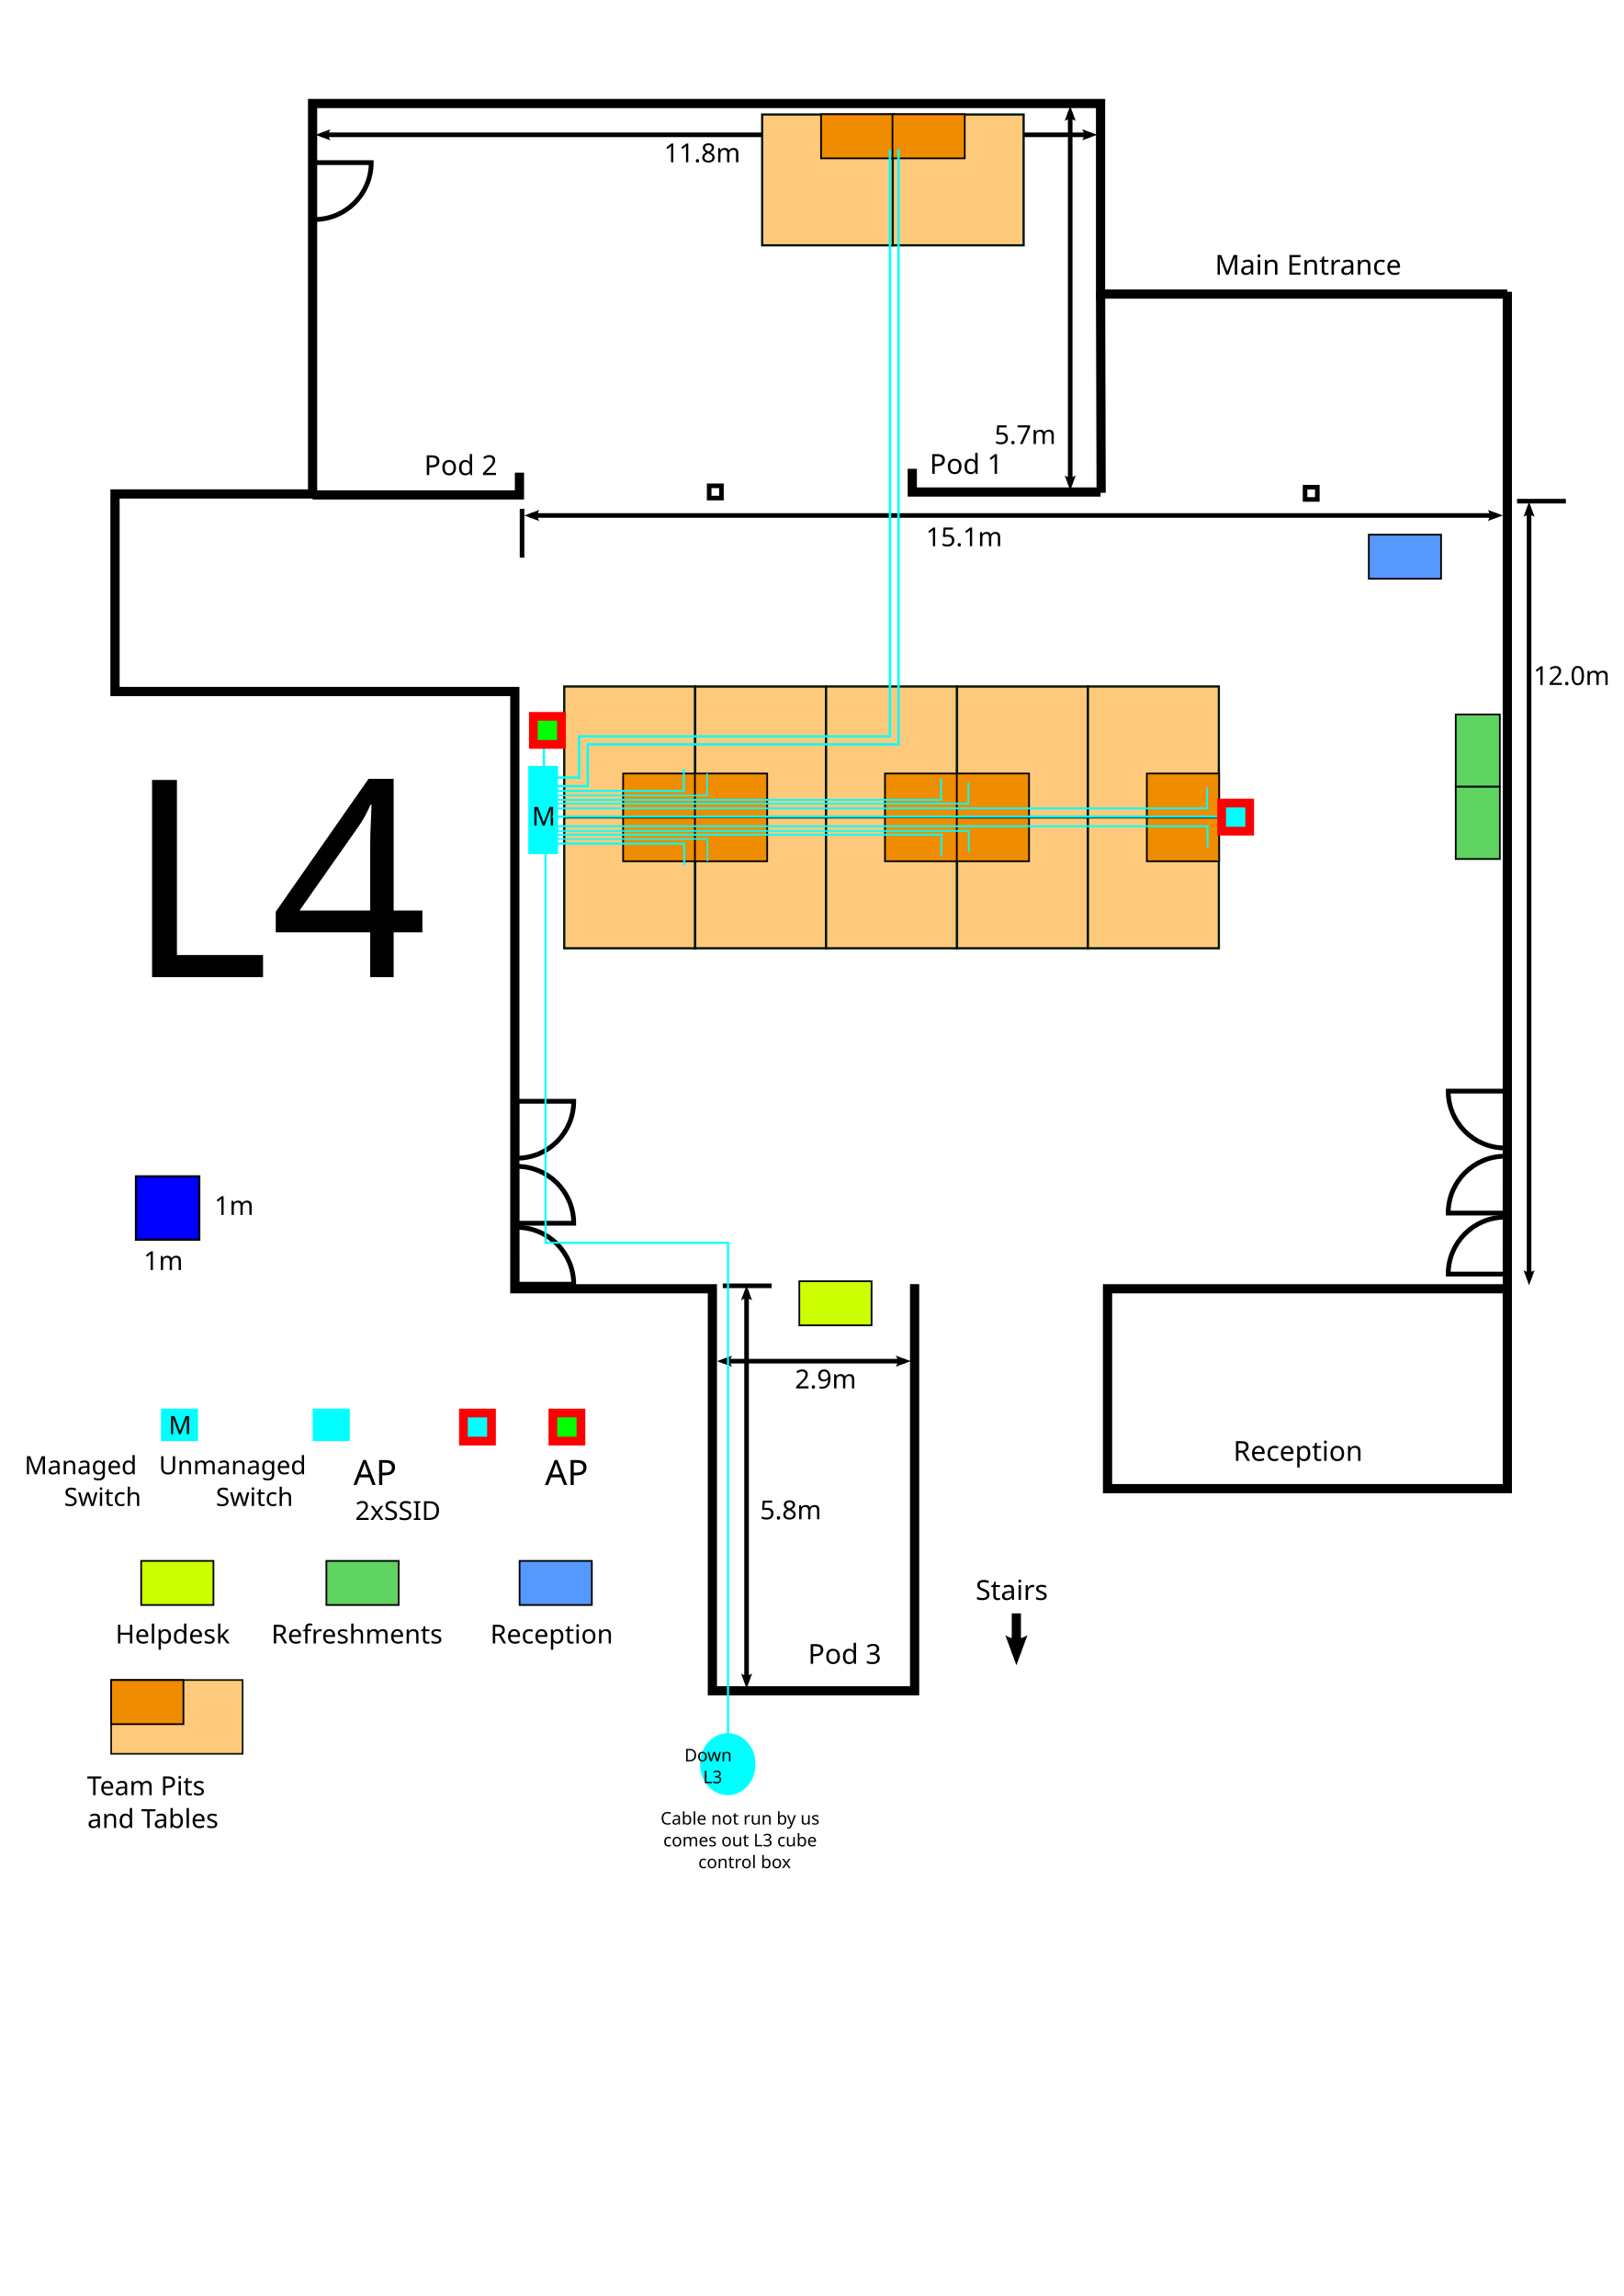
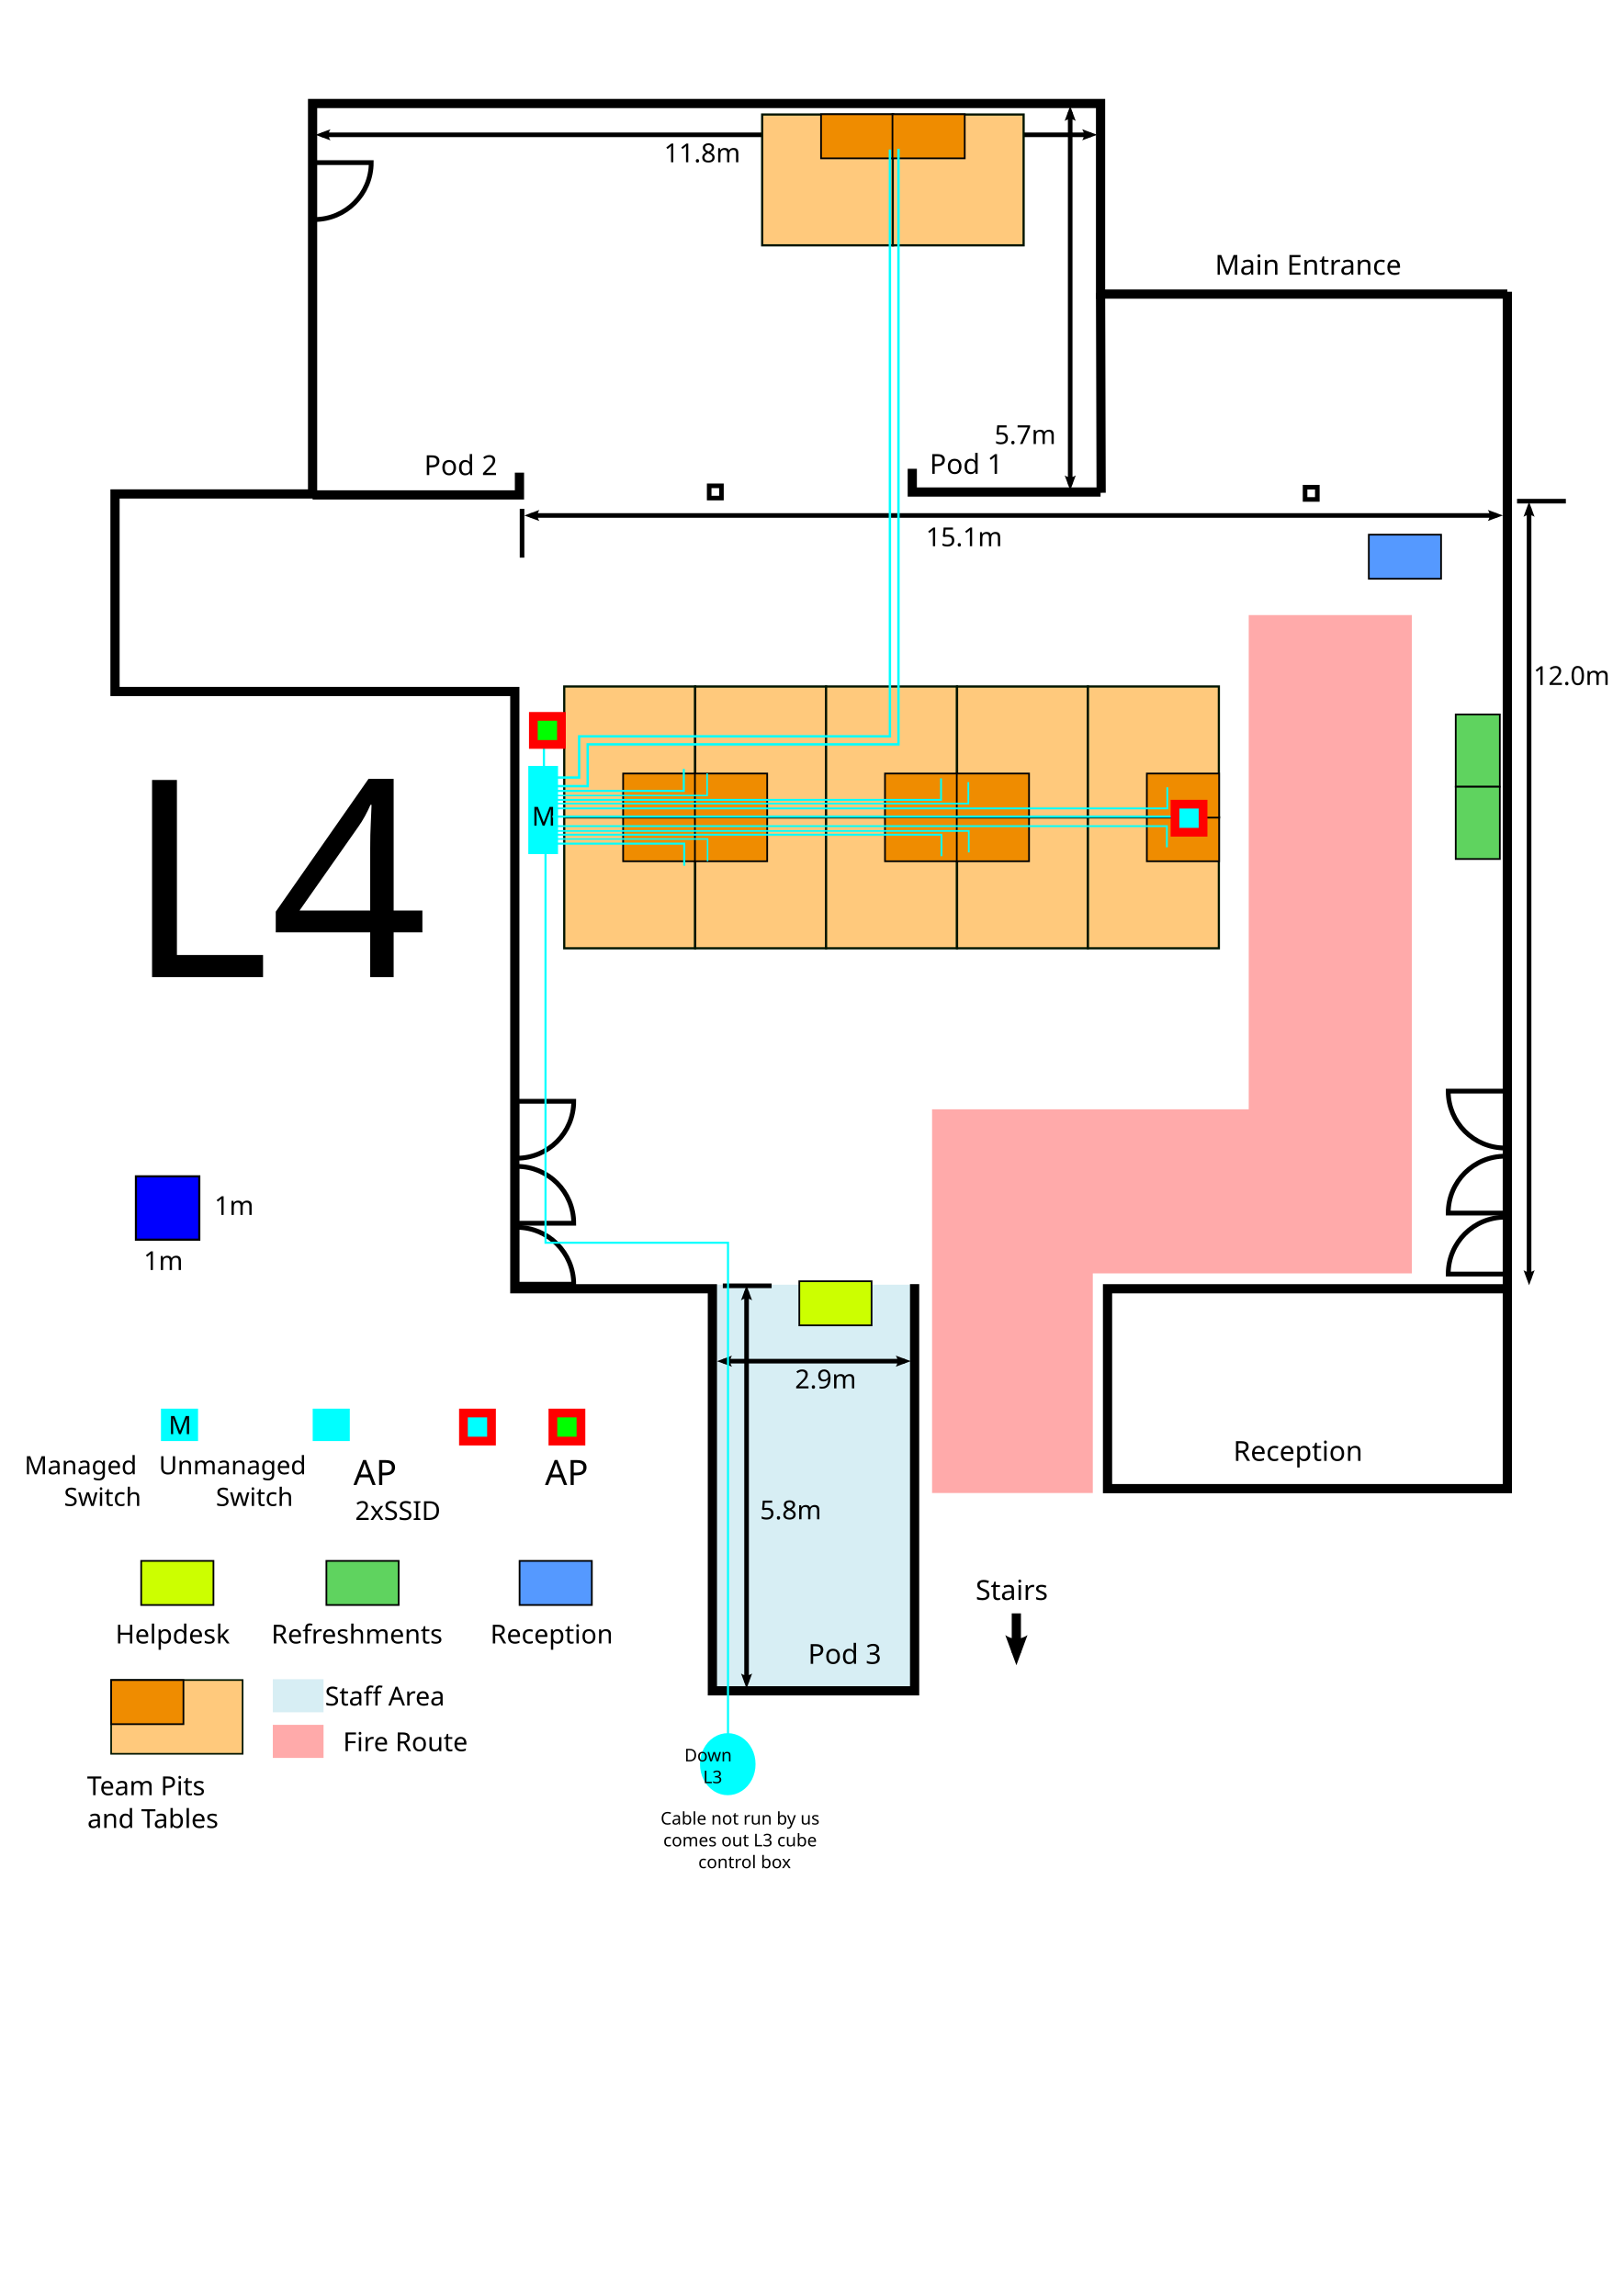
<svg xmlns="http://www.w3.org/2000/svg" width="744.094" height="1052.362" id="svg7084" version="1.1">
  <defs id="defs7086">
    <marker orient="auto" refY="0" refX="0" id="Arrow2Send" style="overflow:visible">
      <path id="path7634" style="fill-rule:evenodd;stroke-width:0.625;stroke-linejoin:round" d="M 8.719,4.034 -2.207,0.016 8.719,-4.002 c -1.745,2.372 -1.735,5.617 -6e-7,8.035 z" transform="matrix(-0.3,0,0,-0.3,0.69,0)" />
    </marker>
    <marker orient="auto" refY="0" refX="0" id="Arrow2Sstart" style="overflow:visible">
      <path id="path7221" style="fill-rule:evenodd;stroke-width:0.625;stroke-linejoin:round" d="M 8.719,4.034 -2.207,0.016 8.719,-4.002 c -1.745,2.372 -1.735,5.617 -6e-7,8.035 z" transform="matrix(0.3,0,0,0.3,-0.69,0)" />
    </marker>
    <marker orient="auto" refY="0" refX="0" id="marker8237" style="overflow:visible">
      <path id="path8239" style="fill-rule:evenodd;stroke-width:0.625;stroke-linejoin:round" d="M 8.719,4.034 -2.207,0.016 8.719,-4.002 c -1.745,2.372 -1.735,5.617 -6e-7,8.035 z" transform="matrix(-0.3,0,0,-0.3,0.69,0)" />
    </marker>
    <marker orient="auto" refY="0" refX="0" id="marker8241" style="overflow:visible">
      <path id="path8243" style="fill-rule:evenodd;stroke-width:0.625;stroke-linejoin:round" d="M 8.719,4.034 -2.207,0.016 8.719,-4.002 c -1.745,2.372 -1.735,5.617 -6e-7,8.035 z" transform="matrix(0.3,0,0,0.3,-0.69,0)" />
    </marker>
    <marker orient="auto" refY="0" refX="0" id="marker8245" style="overflow:visible">
      <path id="path8247" style="fill-rule:evenodd;stroke-width:0.625;stroke-linejoin:round" d="M 8.719,4.034 -2.207,0.016 8.719,-4.002 c -1.745,2.372 -1.735,5.617 -6e-7,8.035 z" transform="matrix(-0.3,0,0,-0.3,0.69,0)" />
    </marker>
    <marker orient="auto" refY="0" refX="0" id="marker8249" style="overflow:visible">
      <path id="path8251" style="fill-rule:evenodd;stroke-width:0.625;stroke-linejoin:round" d="M 8.719,4.034 -2.207,0.016 8.719,-4.002 c -1.745,2.372 -1.735,5.617 -6e-7,8.035 z" transform="matrix(0.3,0,0,0.3,-0.69,0)" />
    </marker>
    <marker orient="auto" refY="0" refX="0" id="marker8253" style="overflow:visible">
      <path id="path8255" style="fill-rule:evenodd;stroke-width:0.625;stroke-linejoin:round" d="M 8.719,4.034 -2.207,0.016 8.719,-4.002 c -1.745,2.372 -1.735,5.617 -6e-7,8.035 z" transform="matrix(-0.3,0,0,-0.3,0.69,0)" />
    </marker>
    <marker orient="auto" refY="0" refX="0" id="marker8257" style="overflow:visible">
      <path id="path8259" style="fill-rule:evenodd;stroke-width:0.625;stroke-linejoin:round" d="M 8.719,4.034 -2.207,0.016 8.719,-4.002 c -1.745,2.372 -1.735,5.617 -6e-7,8.035 z" transform="matrix(0.3,0,0,0.3,-0.69,0)" />
    </marker>
    <marker orient="auto" refY="0" refX="0" id="marker8261" style="overflow:visible">
      <path id="path8263" style="fill-rule:evenodd;stroke-width:0.625;stroke-linejoin:round" d="M 8.719,4.034 -2.207,0.016 8.719,-4.002 c -1.745,2.372 -1.735,5.617 -6e-7,8.035 z" transform="matrix(-0.3,0,0,-0.3,0.69,0)" />
    </marker>
    <marker orient="auto" refY="0" refX="0" id="marker8265" style="overflow:visible">
      <path id="path8267" style="fill-rule:evenodd;stroke-width:0.625;stroke-linejoin:round" d="M 8.719,4.034 -2.207,0.016 8.719,-4.002 c -1.745,2.372 -1.735,5.617 -6e-7,8.035 z" transform="matrix(0.3,0,0,0.3,-0.69,0)" />
    </marker>
    <marker orient="auto" refY="0" refX="0" id="marker8269" style="overflow:visible">
      <path id="path8271" style="fill-rule:evenodd;stroke-width:0.625;stroke-linejoin:round" d="M 8.719,4.034 -2.207,0.016 8.719,-4.002 c -1.745,2.372 -1.735,5.617 -6e-7,8.035 z" transform="matrix(-0.3,0,0,-0.3,0.69,0)" />
    </marker>
    <marker orient="auto" refY="0" refX="0" id="marker8273" style="overflow:visible">
      <path id="path8275" style="fill-rule:evenodd;stroke-width:0.625;stroke-linejoin:round" d="M 8.719,4.034 -2.207,0.016 8.719,-4.002 c -1.745,2.372 -1.735,5.617 -6e-7,8.035 z" transform="matrix(0.3,0,0,0.3,-0.69,0)" />
    </marker>
    <marker orient="auto" refY="0" refX="0" id="marker8277" style="overflow:visible">
      <path id="path8279" style="fill-rule:evenodd;stroke-width:0.625;stroke-linejoin:round" d="M 8.719,4.034 -2.207,0.016 8.719,-4.002 c -1.745,2.372 -1.735,5.617 -6e-7,8.035 z" transform="matrix(-0.3,0,0,-0.3,0.69,0)" />
    </marker>
  </defs>
+   <g id="layer6" style="display:inline">
+     <path style="fill:#ffaaaa;stroke:none;display:inline" d="m 647.017,281.915 0,301.725 -146.214,0 0,100.686 -73.66,0 0,-101.786 0,-74.107 145.109,0 0,-226.517 c 24.922,-0.004 49.843,-0.002 74.765,-0.002 z" id="path3713" />
+     <rect style="fill:#d7eef4;stroke:none;display:inline" id="rect3173" width="91.814" height="186.755" x="327.665" y="588.839" />
+   </g>
  <g id="layer1" transform="translate(0,-2.5390623e-6)" style="display:inline">
    <path style="fill:none;stroke:#000000;stroke-width:4.218px;stroke-linecap:butt;stroke-linejoin:miter;stroke-opacity:1;display:inline" d="m 690.765,134.791 -186.411,0 0,-87.347 -361.106,0 0,178.955 -90.543,0 0,90.543 183.216,0 0,273.759 90.543,0 0,184.281 92.673,0 0,-186.412" id="path7061" />
    <path style="fill:none;stroke:#000000;stroke-width:4.218px;stroke-linecap:butt;stroke-linejoin:miter;stroke-opacity:1;display:inline" d="m 690.765,133.726 0,548.583 -183.216,0 0,-91.608 184.281,0" id="path7063" />
    <path style="fill:none;stroke:#000000;stroke-width:4.218px;stroke-linecap:butt;stroke-linejoin:miter;stroke-opacity:1;display:inline" d="m 143.247,226.84 94.804,0 0,-10.2" id="path7065" />
    <path style="fill:none;stroke:#000000;stroke-width:4.218px;stroke-linecap:butt;stroke-linejoin:miter;stroke-opacity:1;display:inline" d="m 418.072,214.864 0,10.652 86.282,0" id="path7069" />
-     <path style="fill:none;stroke:#000000;stroke-width:0.5;stroke-miterlimit:4;stroke-opacity:1;stroke-dasharray:none;display:inline" id="path7093" d="m 640.689,320.633 a 5.935,5.935 0 0 1 -5.937,5.935 l 0.003,-5.935 z" transform="matrix(4.393598,0,0,-4.393598,-2552.015,1969.413)" />
-     <path transform="matrix(4.393598,0,0,4.393598,-2552.015,-903.9537)" d="m 640.689,320.633 a 5.935,5.935 0 0 1 -5.937,5.935 l 0.003,-5.935 z" id="path7095" style="fill:none;stroke:#000000;stroke-width:0.5;stroke-miterlimit:4;stroke-opacity:1;stroke-dasharray:none;display:inline" />
-     <path transform="matrix(4.393598,0,0,-4.393598,-2552.015,1997.357)" d="m 640.689,320.633 a 5.935,5.935 0 0 1 -5.937,5.935 l 0.003,-5.935 z" id="path7097" style="fill:none;stroke:#000000;stroke-width:0.5;stroke-miterlimit:4;stroke-opacity:1;stroke-dasharray:none;display:inline" />
-     <path style="fill:none;stroke:#000000;stroke-width:0.5;stroke-miterlimit:4;stroke-opacity:1;stroke-dasharray:none;display:inline" id="path7099" d="m 640.689,320.633 a 5.935,5.935 0 0 1 -5.937,5.935 l 0.003,-5.935 z" transform="matrix(4.393598,0,0,4.393598,-2644.811,-1334.191)" />
-     <path transform="matrix(-4.393598,0,0,-4.393598,3478.61,1964.743)" d="m 640.689,320.633 a 5.935,5.935 0 0 1 -5.937,5.935 l 0.003,-5.935 z" id="path7101" style="fill:none;stroke:#000000;stroke-width:0.5;stroke-miterlimit:4;stroke-opacity:1;stroke-dasharray:none;display:inline" />
-     <path style="fill:none;stroke:#000000;stroke-width:0.5;stroke-miterlimit:4;stroke-opacity:1;stroke-dasharray:none;display:inline" id="path7103" d="m 640.689,320.633 a 5.935,5.935 0 0 1 -5.937,5.935 l 0.003,-5.935 z" transform="matrix(-4.393598,0,0,4.393598,3478.61,-908.6236)" />
-     <path style="fill:none;stroke:#000000;stroke-width:0.5;stroke-miterlimit:4;stroke-opacity:1;stroke-dasharray:none;display:inline" id="path7105" d="m 640.689,320.633 a 5.935,5.935 0 0 1 -5.937,5.935 l 0.003,-5.935 z" transform="matrix(-4.393598,0,0,-4.393598,3478.61,1992.687)" />
+     <path style="fill:none;stroke:#000000;stroke-width:0.5;stroke-miterlimit:4;stroke-opacity:1;stroke-dasharray:none;display:inline" id="path7093" d="m 640.689,320.633 c 0,3.278 -2.657,5.935 -5.935,5.935 -8.4e-4,0 -0.002,0 -0.003,0 l 0.003,-5.935 z" transform="matrix(4.393598,0,0,-4.393598,-2552.015,1969.413)" />
+     <path transform="matrix(4.393598,0,0,4.393598,-2552.015,-903.9537)" d="m 640.689,320.633 c 0,3.278 -2.657,5.935 -5.935,5.935 -8.4e-4,0 -0.002,0 -0.003,0 l 0.003,-5.935 z" id="path7095" style="fill:none;stroke:#000000;stroke-width:0.5;stroke-miterlimit:4;stroke-opacity:1;stroke-dasharray:none;display:inline" />
+     <path transform="matrix(4.393598,0,0,-4.393598,-2552.015,1997.357)" d="m 640.689,320.633 c 0,3.278 -2.657,5.935 -5.935,5.935 -8.4e-4,0 -0.002,0 -0.003,0 l 0.003,-5.935 z" id="path7097" style="fill:none;stroke:#000000;stroke-width:0.5;stroke-miterlimit:4;stroke-opacity:1;stroke-dasharray:none;display:inline" />
+     <path style="fill:none;stroke:#000000;stroke-width:0.5;stroke-miterlimit:4;stroke-opacity:1;stroke-dasharray:none;display:inline" id="path7099" d="m 640.689,320.633 c 0,3.278 -2.657,5.935 -5.935,5.935 -8.4e-4,0 -0.002,0 -0.003,0 l 0.003,-5.935 z" transform="matrix(4.393598,0,0,4.393598,-2644.811,-1334.191)" />
+     <path transform="matrix(-4.393598,0,0,-4.393598,3478.61,1964.743)" d="m 640.689,320.633 c 0,3.278 -2.657,5.935 -5.935,5.935 -8.4e-4,0 -0.002,0 -0.003,0 l 0.003,-5.935 z" id="path7101" style="fill:none;stroke:#000000;stroke-width:0.5;stroke-miterlimit:4;stroke-opacity:1;stroke-dasharray:none;display:inline" />
+     <path style="fill:none;stroke:#000000;stroke-width:0.5;stroke-miterlimit:4;stroke-opacity:1;stroke-dasharray:none;display:inline" id="path7103" d="m 640.689,320.633 c 0,3.278 -2.657,5.935 -5.935,5.935 -8.4e-4,0 -0.002,0 -0.003,0 l 0.003,-5.935 z" transform="matrix(-4.393598,0,0,4.393598,3478.61,-908.6236)" />
+     <path style="fill:none;stroke:#000000;stroke-width:0.5;stroke-miterlimit:4;stroke-opacity:1;stroke-dasharray:none;display:inline" id="path7105" d="m 640.689,320.633 c 0,3.278 -2.657,5.935 -5.935,5.935 -8.4e-4,0 -0.002,0 -0.003,0 l 0.003,-5.935 z" transform="matrix(-4.393598,0,0,-4.393598,3478.61,1992.687)" />
    <path style="fill:none;stroke:#000000;stroke-width:4.218px;stroke-linecap:butt;stroke-linejoin:miter;stroke-opacity:1;display:inline" d="m 504.354,134.258 0.266,91.608" id="path7071" />
    <path style="fill:none;stroke:#000000;stroke-width:2.109;stroke-linecap:butt;stroke-linejoin:miter;stroke-miterlimit:4;stroke-opacity:1;stroke-dasharray:none;marker-start:url(#Arrow2Sstart);marker-end:url(#Arrow2Send);display:inline" d="m 700.725,232.831 0,353.414" id="path7820" />
    <path id="path8199" d="m 695.219,229.711 22.369,0" style="fill:none;stroke:#000000;stroke-width:2.109;stroke-linecap:butt;stroke-linejoin:miter;stroke-miterlimit:4;stroke-opacity:1;stroke-dasharray:none;display:inline" />
    <path id="path8201" d="m 685.874,236.263 -442.744,0" style="fill:none;stroke:#000000;stroke-width:2.109;stroke-linecap:butt;stroke-linejoin:miter;stroke-miterlimit:4;stroke-opacity:1;stroke-dasharray:none;marker-start:url(#Arrow2Sstart);marker-end:url(#Arrow2Send);display:inline" />
    <path id="path8203" d="m 239.237,255.593 0,-22.369" style="fill:none;stroke:#000000;stroke-width:2.109;stroke-linecap:butt;stroke-linejoin:miter;stroke-miterlimit:4;stroke-opacity:1;stroke-dasharray:none;display:inline" />
    <path id="path8205" d="m 490.441,51.396 0,170.549" style="fill:none;stroke:#000000;stroke-width:2.109;stroke-linecap:butt;stroke-linejoin:miter;stroke-miterlimit:4;stroke-opacity:1;stroke-dasharray:none;marker-start:url(#Arrow2Sstart);marker-end:url(#Arrow2Send);display:inline" />
    <path style="fill:none;stroke:#000000;stroke-width:2.109;stroke-linecap:butt;stroke-linejoin:miter;stroke-miterlimit:4;stroke-opacity:1;stroke-dasharray:none;marker-start:url(#Arrow2Sstart);marker-end:url(#Arrow2Send);display:inline" d="m 499.966,61.789 -352.581,0" id="path8207" />
    <path style="fill:none;stroke:#000000;stroke-width:2.109;stroke-linecap:butt;stroke-linejoin:miter;stroke-miterlimit:4;stroke-opacity:1;stroke-dasharray:none;marker-start:url(#Arrow2Sstart);marker-end:url(#Arrow2Send);display:inline" d="m 414.549,623.884 -83.144,0" id="path8209" />
    <path id="path8211" d="m 342.13,591.954 0,179.152" style="fill:none;stroke:#000000;stroke-width:2.109;stroke-linecap:butt;stroke-linejoin:miter;stroke-miterlimit:4;stroke-opacity:1;stroke-dasharray:none;marker-start:url(#Arrow2Sstart);marker-end:url(#Arrow2Send);display:inline" />
    <path style="fill:none;stroke:#000000;stroke-width:2.109;stroke-linecap:butt;stroke-linejoin:miter;stroke-miterlimit:4;stroke-opacity:1;stroke-dasharray:none;display:inline" d="m 331.248,589.342 22.369,0" id="path8213" />
    <rect style="fill:none;stroke:#000000;stroke-width:2.109;stroke-miterlimit:4;stroke-opacity:1;stroke-dasharray:none;display:inline" id="rect8215" width="5.614" height="5.614" x="325.001" y="222.676" />
    <rect y="223.299" x="598.073" height="5.614" width="5.614" id="rect8217" style="fill:none;stroke:#000000;stroke-width:2.109;stroke-miterlimit:4;stroke-opacity:1;stroke-dasharray:none;display:inline" />
    <text xml:space="preserve" style="font-size:168.721px;font-style:normal;font-weight:normal;line-height:125%;letter-spacing:0px;word-spacing:0px;fill:#000000;fill-opacity:1;stroke:none;display:inline;font-family:Sans" x="57.408" y="447.853" id="text8219">
      <tspan id="tspan8221" x="57.408" y="447.853" style="font-size:126.54px">L4</tspan>
    </text>
    <text xml:space="preserve" style="font-size:168.721px;font-style:normal;font-weight:normal;line-height:125%;letter-spacing:0px;word-spacing:0px;fill:#000000;fill-opacity:1;stroke:none;font-family:Sans" x="370.283" y="762.614" id="text7159">
      <tspan id="tspan7161" x="370.283" y="762.614" style="font-size:12.654px">Pod 3</tspan>
    </text>
    <text id="text7163" y="217.186" x="426.003" style="font-size:168.721px;font-style:normal;font-weight:normal;line-height:125%;letter-spacing:0px;word-spacing:0px;fill:#000000;fill-opacity:1;stroke:none;font-family:Sans" xml:space="preserve">
      <tspan style="font-size:12.654px" y="217.186" x="426.003" id="tspan7165">Pod 1</tspan>
    </text>
    <text xml:space="preserve" style="font-size:168.721px;font-style:normal;font-weight:normal;line-height:125%;letter-spacing:0px;word-spacing:0px;fill:#000000;fill-opacity:1;stroke:none;font-family:Sans" x="194.35" y="217.741" id="text7167">
      <tspan id="tspan7169" x="194.35" y="217.741" style="font-size:12.654px">Pod 2</tspan>
      <tspan x="194.35" y="233.559" style="font-size:12.654px" id="tspan7171" />
    </text>
    <text xml:space="preserve" style="font-size:168.721px;font-style:normal;font-weight:normal;line-height:125%;letter-spacing:0px;word-spacing:0px;fill:#000000;fill-opacity:1;stroke:none;font-family:Sans" x="556.748" y="125.912" id="text7173">
      <tspan id="tspan7175" x="556.748" y="125.912" style="font-size:12.654px">Main Entrance</tspan>
    </text>
    <text id="text7177" y="669.584" x="565.184" style="font-size:168.721px;font-style:normal;font-weight:normal;line-height:125%;letter-spacing:0px;word-spacing:0px;fill:#000000;fill-opacity:1;stroke:none;font-family:Sans" xml:space="preserve">
      <tspan style="font-size:12.654px" y="669.584" x="565.184" id="tspan7179">Reception</tspan>
    </text>
    <text id="text7181" y="733.306" x="447.079" style="font-size:168.721px;font-style:normal;font-weight:normal;line-height:125%;letter-spacing:0px;word-spacing:0px;fill:#000000;fill-opacity:1;stroke:none;font-family:Sans" xml:space="preserve">
      <tspan style="font-size:12.654px" y="733.306" x="447.079" id="tspan7183">Stairs</tspan>
    </text>
    <path style="fill:none;stroke:#000000;stroke-width:4.218px;stroke-linecap:butt;stroke-linejoin:miter;stroke-opacity:1;marker-end:url(#Arrow2Send)" d="m 465.759,739.483 0,18.077" id="path7185" />
    <text xml:space="preserve" style="font-size:12px;font-style:normal;font-weight:normal;line-height:125%;letter-spacing:0px;word-spacing:0px;fill:#000000;fill-opacity:1;stroke:none;font-family:Sans" x="702.674" y="313.949" id="text8455">
      <tspan id="tspan8457" x="702.674" y="313.949" style="font-size:12px">12.0m</tspan>
    </text>
    <text id="text8459" y="250.362" x="424.286" style="font-size:12px;font-style:normal;font-weight:normal;line-height:125%;letter-spacing:0px;word-spacing:0px;fill:#000000;fill-opacity:1;stroke:none;font-family:Sans" xml:space="preserve">
      <tspan style="font-size:12px" y="250.362" x="424.286" id="tspan8485">15.1m</tspan>
    </text>
    <text xml:space="preserve" style="font-size:12px;font-style:normal;font-weight:normal;line-height:125%;letter-spacing:0px;word-spacing:0px;fill:#000000;fill-opacity:1;stroke:none;font-family:Sans" x="455.714" y="203.505" id="text8463">
      <tspan id="tspan8465" x="455.714" y="203.505" style="font-size:12px">5.7m</tspan>
    </text>
    <text id="text8467" y="74.362" x="304.286" style="font-size:12px;font-style:normal;font-weight:normal;line-height:125%;letter-spacing:0px;word-spacing:0px;fill:#000000;fill-opacity:1;stroke:none;font-family:Sans" xml:space="preserve">
      <tspan style="font-size:12px" y="74.362" x="304.286" id="tspan8469">11.8m</tspan>
    </text>
    <text id="text8471" y="636.362" x="364.286" style="font-size:12px;font-style:normal;font-weight:normal;line-height:125%;letter-spacing:0px;word-spacing:0px;fill:#000000;fill-opacity:1;stroke:none;font-family:Sans" xml:space="preserve">
      <tspan style="font-size:12px" y="636.362" x="364.286" id="tspan8473">2.9m</tspan>
    </text>
    <text xml:space="preserve" style="font-size:12px;font-style:normal;font-weight:normal;line-height:125%;letter-spacing:0px;word-spacing:0px;fill:#000000;fill-opacity:1;stroke:none;font-family:Sans" x="348.286" y="696.362" id="text8475">
      <tspan id="tspan8477" x="348.286" y="696.362" style="font-size:12px">5.8m</tspan>
    </text>
  </g>
  <g id="layer3">
    <rect style="fill:#ffc97c;fill-opacity:1;stroke:#001500;stroke-width:1.005;stroke-miterlimit:4;stroke-opacity:1;stroke-dasharray:none;stroke-dashoffset:0" id="rect75993-5-0-1-6" width="59.995" height="59.995" x="-374.646" y="258.574" transform="matrix(0,-1,1,0,0,0)" />
    <rect style="fill:#ffc97c;fill-opacity:1;stroke:#001500;stroke-width:1.017;stroke-miterlimit:4;stroke-opacity:1;stroke-dasharray:none;stroke-dashoffset:0" id="rect75993-5-0-1-6-1" width="59.983" height="59.983" x="-374.639" y="318.58" transform="matrix(0,-1,1,0,0,0)" />
    <rect style="fill:#ffc97c;fill-opacity:1;stroke:#001500;stroke-width:1.005;stroke-miterlimit:4;stroke-opacity:1;stroke-dasharray:none;stroke-dashoffset:0" id="rect75993-5-0-1-6-8" width="59.995" height="59.995" x="-374.646" y="378.574" transform="matrix(0,-1,1,0,0,0)" />
    <rect style="fill:#ffc97c;fill-opacity:1;stroke:#001500;stroke-width:1.017;stroke-miterlimit:4;stroke-opacity:1;stroke-dasharray:none;stroke-dashoffset:0" id="rect75993-5-0-1-6-1-3" width="59.983" height="59.983" x="-374.639" y="438.58" transform="matrix(0,-1,1,0,0,0)" />
    <rect style="fill:#ffc97c;fill-opacity:1;stroke:#001500;stroke-width:1.005;stroke-miterlimit:4;stroke-opacity:1;stroke-dasharray:none;stroke-dashoffset:0" id="rect75993-5-0-1-6-8-2" width="59.995" height="59.995" x="-374.646" y="498.574" transform="matrix(0,-1,1,0,0,0)" />
    <rect style="fill:#ffc97c;fill-opacity:1;stroke:#001500;stroke-width:1.005;stroke-miterlimit:4;stroke-opacity:1;stroke-dasharray:none;stroke-dashoffset:0" id="rect75993-5-0-1-6-9" width="59.995" height="59.995" x="-434.646" y="258.574" transform="matrix(0,-1,1,0,0,0)" />
    <rect style="fill:#ffc97c;fill-opacity:1;stroke:#001500;stroke-width:1.017;stroke-miterlimit:4;stroke-opacity:1;stroke-dasharray:none;stroke-dashoffset:0" id="rect75993-5-0-1-6-1-7" width="59.983" height="59.983" x="-434.639" y="318.58" transform="matrix(0,-1,1,0,0,0)" />
    <rect style="fill:#ffc97c;fill-opacity:1;stroke:#001500;stroke-width:1.005;stroke-miterlimit:4;stroke-opacity:1;stroke-dasharray:none;stroke-dashoffset:0" id="rect75993-5-0-1-6-8-5" width="59.995" height="59.995" x="-434.646" y="378.574" transform="matrix(0,-1,1,0,0,0)" />
    <rect style="fill:#ffc97c;fill-opacity:1;stroke:#001500;stroke-width:1.017;stroke-miterlimit:4;stroke-opacity:1;stroke-dasharray:none;stroke-dashoffset:0" id="rect75993-5-0-1-6-1-3-6" width="59.983" height="59.983" x="-434.639" y="438.58" transform="matrix(0,-1,1,0,0,0)" />
    <rect style="fill:#ffc97c;fill-opacity:1;stroke:#001500;stroke-width:1.005;stroke-miterlimit:4;stroke-opacity:1;stroke-dasharray:none;stroke-dashoffset:0" id="rect75993-5-0-1-6-8-2-4" width="59.995" height="59.995" x="-434.646" y="498.574" transform="matrix(0,-1,1,0,0,0)" />
    <rect style="fill:#ffc97c;fill-opacity:1;stroke:#001500;stroke-width:1.017;stroke-miterlimit:4;stroke-opacity:1;stroke-dasharray:none;stroke-dashoffset:0" id="rect75993-5-0-1-6-1-3-9" width="59.983" height="59.983" x="-112.457" y="349.28" transform="matrix(0,-1,1,0,0,0)" />
    <rect style="fill:#ffc97c;fill-opacity:1;stroke:#001500;stroke-width:1.017;stroke-miterlimit:4;stroke-opacity:1;stroke-dasharray:none;stroke-dashoffset:0" id="rect75993-5-0-1-6-1-3-9-0" width="59.983" height="59.983" x="-112.457" y="409.111" transform="matrix(0,-1,1,0,0,0)" />
    <rect style="fill:#ef8c00;fill-opacity:1;stroke:#000000;stroke-width:0.785;display:inline" id="rect3207-5-1-3-4" width="33.115" height="20.215" x="285.564" y="374.54" />
    <rect style="fill:#ef8c00;fill-opacity:1;stroke:#000000;stroke-width:0.785;display:inline" id="rect3207-5-1-3-4-5" width="33.115" height="20.215" x="285.564" y="354.54" />
    <rect style="fill:#ef8c00;fill-opacity:1;stroke:#000000;stroke-width:0.785;display:inline" id="rect3207-5-1-3-4-3" width="33.115" height="20.215" x="318.464" y="354.54" />
    <rect style="fill:#ef8c00;fill-opacity:1;stroke:#000000;stroke-width:0.785;display:inline" id="rect3207-5-1-3-4-1" width="33.115" height="20.215" x="318.464" y="374.54" />
    <rect style="fill:#ef8c00;fill-opacity:1;stroke:#000000;stroke-width:0.785;display:inline" id="rect3207-5-1-3-4-5-7" width="33.115" height="20.215" x="405.564" y="354.54" />
    <rect style="fill:#ef8c00;fill-opacity:1;stroke:#000000;stroke-width:0.785;display:inline" id="rect3207-5-1-3-4-5-72" width="33.115" height="20.215" x="405.564" y="374.54" />
    <rect style="fill:#ef8c00;fill-opacity:1;stroke:#000000;stroke-width:0.785;display:inline" id="rect3207-5-1-3-4-5-4" width="33.115" height="20.215" x="438.464" y="374.54" />
    <rect style="fill:#ef8c00;fill-opacity:1;stroke:#000000;stroke-width:0.785;display:inline" id="rect3207-5-1-3-4-5-6" width="33.115" height="20.215" x="525.564" y="374.54" />
    <rect style="fill:#ef8c00;fill-opacity:1;stroke:#000000;stroke-width:0.785;display:inline" id="rect3207-5-1-3-4-5-65" width="33.115" height="20.215" x="438.464" y="354.54" />
    <rect style="fill:#ef8c00;fill-opacity:1;stroke:#000000;stroke-width:0.785;display:inline" id="rect3207-5-1-3-4-5-8" width="33.115" height="20.215" x="525.564" y="354.54" />
    <rect style="fill:#ef8c00;fill-opacity:1;stroke:#000000;stroke-width:0.785;display:inline" id="rect3207-5-1-3-4-5-77" width="33.115" height="20.215" x="376.264" y="52.358" />
    <rect style="fill:#ef8c00;fill-opacity:1;stroke:#000000;stroke-width:0.785;display:inline" id="rect3207-5-1-3-4-5-3" width="33.115" height="20.215" x="408.995" y="52.358" />
  </g>
  <g id="layer4" style="display:inline">
-     <path style="fill:none;stroke:#00ffff;stroke-width:0.861;stroke-linecap:butt;stroke-linejoin:miter;stroke-miterlimit:4;stroke-opacity:1;stroke-dasharray:none" d="m 251.481,370.511 301.692,0 0,-9.662" id="path4348-8-9" />
+     <path style="fill:none;stroke:#00ffff;stroke-width:0.835;stroke-linecap:butt;stroke-linejoin:miter;stroke-miterlimit:4;stroke-opacity:1;stroke-dasharray:none" d="m 251.468,370.524 283.467,0 0,-9.687" id="path4348-8-9" />
    <path style="fill:none;stroke:#00ffff;stroke-width:0.775;stroke-linecap:butt;stroke-linejoin:miter;stroke-miterlimit:4;stroke-opacity:1;stroke-dasharray:none" d="m 251.39,368.329 192.377,0 0,-9.844" id="path4348-8-9-9" />
    <path style="fill:none;stroke:#00ffff;stroke-width:0.868;stroke-linecap:butt;stroke-linejoin:miter;stroke-miterlimit:4;stroke-opacity:1;stroke-dasharray:none" d="m 251.381,366.611 179.872,0 0,-9.862" id="path4348-8-9-9-3" />
    <path style="fill:none;stroke:#00ffff;stroke-width:0.693;stroke-linecap:butt;stroke-linejoin:miter;stroke-miterlimit:4;stroke-opacity:1;stroke-dasharray:none" d="m 251.36,364.632 72.706,0 0,-10.173" id="path4348-8-9-9-3-4" />
    <path style="fill:none;stroke:#00ffff;stroke-width:0.937;stroke-linecap:butt;stroke-linejoin:miter;stroke-miterlimit:4;stroke-opacity:1;stroke-dasharray:none" d="m 251.482,362.51 61.89,0 0,-10.112" id="path4348-8-9-9-3-44" />
    <path style="fill:none;stroke:#00ffff;stroke-width:1px;stroke-linecap:butt;stroke-linejoin:miter;stroke-opacity:1" d="m 249.258,362.342 0,-21.718" id="path7066" />
    <rect style="fill:#00ff00;fill-opacity:1;stroke:#ff0000;stroke-width:4;stroke-miterlimit:4;stroke-opacity:1;stroke-dasharray:none;display:inline" id="rect6637" width="12.857" height="12.857" x="244.421" y="328.346" />
    <path style="fill:none;stroke:#00ffff;stroke-width:0.941px;stroke-linecap:butt;stroke-linejoin:miter;stroke-opacity:1" d="m 249.986,386.204 0,183.399 83.636,0 0,203.717 0,26.634" id="path7373" />
    <g id="g3201" transform="translate(-16,0)">
      <path transform="matrix(0.371134,0,0,0.3846154,143.6386,694.3092)" d="m 589.02,297.172 a 34.295,36.77 0 1 1 -68.589,0 34.295,36.77 0 1 1 68.589,0 z" id="path7170" style="fill:#00ffff;fill-opacity:1;stroke:#00ffff;stroke-width:0;stroke-miterlimit:4;stroke-opacity:1;stroke-dasharray:none;display:inline" />
      <text id="text6925-9-7-5" y="807.317" x="349.888" style="font-size:8px;font-style:normal;font-weight:normal;line-height:125%;letter-spacing:0px;word-spacing:0px;fill:#000000;fill-opacity:1;stroke:none;display:inline;font-family:Sans" xml:space="preserve">
        <tspan id="tspan6983-2" style="font-size:8px;text-align:center;text-anchor:middle" y="807.317" x="349.888">Down</tspan>
        <tspan id="tspan7193" style="font-size:8px;text-align:center;text-anchor:middle" y="817.317" x="349.888">L3</tspan>
      </text>
    </g>
    <text xml:space="preserve" style="font-size:8px;font-style:normal;font-weight:normal;line-height:125%;letter-spacing:0px;word-spacing:0px;fill:#000000;fill-opacity:1;stroke:none;display:inline;font-family:Sans" x="346.437" y="836.265" id="text6925-9-7-5-7">
      <tspan x="346.437" y="836.265" style="font-size:8px;text-align:center;text-anchor:middle" id="tspan7193-3">Cable not run by us</tspan>
      <tspan x="346.437" y="846.265" style="font-size:8px;text-align:center;text-anchor:middle" id="tspan7469">comes out L3 cube</tspan>
      <tspan x="346.437" y="856.265" style="font-size:8px;text-align:center;text-anchor:middle" id="tspan7473">control box</tspan>
    </text>
-     <path style="fill:none;stroke:#00ffff;stroke-width:0.861;stroke-linecap:butt;stroke-linejoin:miter;stroke-miterlimit:4;stroke-opacity:1;stroke-dasharray:none" d="m 251.672,378.677 301.692,0 0,9.662" id="path4348-8-9-90" />
+     <path style="fill:none;stroke:#00ffff;stroke-width:0.835;stroke-linecap:butt;stroke-linejoin:miter;stroke-miterlimit:4;stroke-opacity:1;stroke-dasharray:none" d="m 251.659,378.664 283.093,0 0,9.688" id="path4348-8-9-90" />
    <path style="fill:none;stroke:#00ffff;stroke-width:0.775;stroke-linecap:butt;stroke-linejoin:miter;stroke-miterlimit:4;stroke-opacity:1;stroke-dasharray:none" d="m 251.581,380.859 192.377,0 0,9.844" id="path4348-8-9-9-9" />
    <path style="fill:none;stroke:#00ffff;stroke-width:0.868;stroke-linecap:butt;stroke-linejoin:miter;stroke-miterlimit:4;stroke-opacity:1;stroke-dasharray:none" d="m 251.572,382.577 179.872,0 0,9.862" id="path4348-8-9-9-3-6" />
    <path style="fill:none;stroke:#00ffff;stroke-width:0.693;stroke-linecap:butt;stroke-linejoin:miter;stroke-miterlimit:4;stroke-opacity:1;stroke-dasharray:none" d="m 251.551,384.556 72.706,0 0,10.173" id="path4348-8-9-9-3-4-3" />
    <path style="fill:none;stroke:#00ffff;stroke-width:0.937;stroke-linecap:butt;stroke-linejoin:miter;stroke-miterlimit:4;stroke-opacity:1;stroke-dasharray:none" d="m 251.674,386.678 61.89,0 0,10.112" id="path4348-8-9-9-3-44-4" />
    <rect style="fill:#00ffff;stroke:#00ffff;stroke-width:1.019;stroke-miterlimit:4;stroke-dasharray:none" id="rect5393" width="12.602" height="39.38" x="242.609" y="351.564" />
    <text xml:space="preserve" style="font-size:40px;font-style:normal;font-weight:normal;line-height:125%;letter-spacing:0px;word-spacing:0px;fill:#000000;fill-opacity:1;stroke:none;display:inline;font-family:Sans" x="243.73" y="378.406" id="text6925-9-7">
      <tspan x="243.73" y="378.406" style="font-size:12px" id="tspan6983">M</tspan>
    </text>
-     <path style="fill:none;stroke:#00ffff;stroke-width:1px;stroke-linecap:butt;stroke-linejoin:miter;stroke-opacity:1" d="m 559.643,374.291 -306.429,0" id="path3158" />
-     <rect style="fill:#00ffff;fill-opacity:1;stroke:#ff0000;stroke-width:4;stroke-miterlimit:4;stroke-opacity:1;stroke-dasharray:none;display:inline" id="rect6637-0-0" width="12.857" height="12.857" x="559.844" y="368.095" />
+     <path style="fill:none;stroke:#00ffff;stroke-width:0.962px;stroke-linecap:butt;stroke-linejoin:miter;stroke-opacity:1" d="m 536.93,374.291 -283.753,0" id="path3158" />
+     <rect style="fill:#00ffff;fill-opacity:1;stroke:#ff0000;stroke-width:4;stroke-miterlimit:4;stroke-opacity:1;stroke-dasharray:none;display:inline" id="rect6637-0-0" width="12.857" height="12.857" x="538.469" y="368.595" />
    <path style="fill:none;stroke:#00ffff;stroke-width:1.092px;stroke-linecap:butt;stroke-linejoin:miter;stroke-opacity:1" d="m 411.737,68.195 0,272.97 -142.415,0 0,19.163 -16.419,0" id="path3160" />
    <path style="fill:none;stroke:#00ffff;stroke-width:1.084px;stroke-linecap:butt;stroke-linejoin:miter;stroke-opacity:1;display:inline" d="m 407.824,68.53 0,268.966 -142.423,0 0,18.882 -16.42,0" id="path3160-2" />
  </g>
  <g id="layer5" style="display:inline">
    <g style="display:inline" id="g3281" transform="matrix(0,1,-1,0,1234.719,-179.7519)">
      <rect y="547.387" x="507.215" height="20.215" width="33.115" id="rect3207-5" style="fill:#5fd35f;stroke:#000000;stroke-width:0.785;display:inline" />
      <rect y="547.387" x="540.366" height="20.215" width="33.115" id="rect3207-6" style="fill:#5fd35f;stroke:#000000;stroke-width:0.785;display:inline" />
    </g>
    <rect style="fill:#ccff00;stroke:#000000;stroke-width:0.785;display:inline" id="rect3207-5-1" width="33.115" height="20.215" x="366.299" y="587.254" />
    <rect style="fill:#5599ff;stroke:#000000;stroke-width:0.785;display:inline" id="rect3207-5-3" width="33.115" height="20.215" x="627.289" y="245.061" />
  </g>
  <g id="layer2" style="display:inline">
-     <g transform="translate(5.167121,-68.46492)" id="g3156">
-       <rect y="607.632" x="57.127" height="29.032" width="29.032" id="rect3290" style="fill:#0000ff;fill-rule:evenodd;stroke:#000000;stroke-width:0.968px;stroke-linecap:butt;stroke-linejoin:miter;stroke-opacity:1;display:inline" transform="translate(0,-2.5390623e-6)" />
-       <text xml:space="preserve" style="font-size:12px;font-style:normal;font-weight:normal;line-height:125%;letter-spacing:0px;word-spacing:0px;fill:#000000;fill-opacity:1;stroke:none;display:inline;font-family:Sans" x="60.635" y="650.58" id="text8459-4" transform="translate(0,-2.5390623e-6)">
-         <tspan id="tspan3317" x="60.635" y="650.58" style="font-size:12px">1m</tspan>
-       </text>
-       <text xml:space="preserve" style="font-size:12px;font-style:normal;font-weight:normal;line-height:125%;letter-spacing:0px;word-spacing:0px;fill:#000000;fill-opacity:1;stroke:none;display:inline;font-family:Sans" x="93.043" y="625.308" id="text8459-4-9" transform="translate(0,-2.5390623e-6)">
-         <tspan id="tspan3317-5" x="93.043" y="625.308" style="font-size:12px">1m</tspan>
-       </text>
-     </g>
+     <rect style="fill:#0000ff;fill-rule:evenodd;stroke:#000000;stroke-width:0.968px;stroke-linecap:butt;stroke-linejoin:miter;stroke-opacity:1;display:inline" id="rect3290" width="29.032" height="29.032" x="62.294" y="539.167" />
+     <text id="text8459-4" y="582.115" x="65.802" style="font-size:12px;font-style:normal;font-weight:normal;line-height:125%;letter-spacing:0px;word-spacing:0px;fill:#000000;fill-opacity:1;stroke:none;display:inline;font-family:Sans" xml:space="preserve">
+       <tspan style="font-size:12px" y="582.115" x="65.802" id="tspan3317">1m</tspan>
+     </text>
+     <text id="text8459-4-9" y="556.843" x="98.21" style="font-size:12px;font-style:normal;font-weight:normal;line-height:125%;letter-spacing:0px;word-spacing:0px;fill:#000000;fill-opacity:1;stroke:none;display:inline;font-family:Sans" xml:space="preserve">
+       <tspan style="font-size:12px" y="556.843" x="98.21" id="tspan3317-5">1m</tspan>
+     </text>
    <g id="g3389" transform="translate(9.285714,-109.6358)">
      <text id="text6750" y="790.287" x="209.437" style="font-size:40px;font-style:normal;font-weight:normal;line-height:125%;letter-spacing:0px;word-spacing:0px;fill:#000000;fill-opacity:1;stroke:none;display:inline;font-family:Sans" xml:space="preserve">
        <tspan style="font-size:16px;text-align:center;text-anchor:middle" y="790.287" x="209.437" id="tspan6752">AP</tspan>
        <tspan style="font-size:12px;text-align:center;text-anchor:middle" id="tspan6754" y="806.3" x="209.437">2xSSID</tspan>
      </text>
      <text id="text6760" y="790.287" x="240.437" style="font-size:40px;font-style:normal;font-weight:normal;line-height:125%;letter-spacing:0px;word-spacing:0px;fill:#000000;fill-opacity:1;stroke:none;display:inline;font-family:Sans" xml:space="preserve">
        <tspan style="font-size:16px" y="790.287" x="240.437" id="tspan6762">AP</tspan>
      </text>
      <rect y="757.291" x="203.096" height="12.857" width="12.857" id="rect6637-0" style="fill:#00ffff;fill-opacity:1;stroke:#ff0000;stroke-width:4;stroke-miterlimit:4;stroke-opacity:1;stroke-dasharray:none;display:inline" />
      <rect y="757.291" x="244.09" height="12.857" width="12.857" id="rect6637-3" style="fill:#00ff00;fill-opacity:1;stroke:#ff0000;stroke-width:4;stroke-miterlimit:4;stroke-opacity:1;stroke-dasharray:none;display:inline" />
    </g>
    <g id="g3398" transform="translate(9.285714,-109.2857)">
      <g transform="matrix(0.9669683,0,0,0.9669683,-228.5575,555.0067)" id="g7339-2" style="display:inline">
        <rect style="fill:#00ffff;fill-opacity:1;stroke:#ff0000;stroke-width:0;stroke-miterlimit:4;stroke-opacity:1;stroke-dasharray:none;display:inline" id="rect6929-4-4-6-0" width="17.573" height="15.353" x="303.048" y="206.764" />
        <text xml:space="preserve" style="font-size:40px;font-style:normal;font-weight:normal;line-height:125%;letter-spacing:0px;word-spacing:0px;fill:#000000;fill-opacity:1;stroke:none;display:inline;font-family:Sans" x="306.654" y="218.815" id="text6925-9-7-6">
          <tspan x="306.654" y="218.815" style="font-size:12px" id="tspan6983-26">M</tspan>
        </text>
      </g>
      <rect y="754.941" x="134.016" height="14.846" width="16.993" id="rect6929-4-4-6-1-1" style="fill:#00ffff;fill-opacity:1;stroke:#ff0000;stroke-width:0;stroke-miterlimit:4;stroke-opacity:1;stroke-dasharray:none;display:inline" />
      <text id="text6750-1" y="785.025" x="72.934" style="font-size:38.679px;font-style:normal;font-weight:normal;line-height:125%;letter-spacing:0px;word-spacing:0px;fill:#000000;fill-opacity:1;stroke:none;display:inline;font-family:Sans" xml:space="preserve">
        <tspan style="font-size:11.604px;text-align:center;text-anchor:middle" id="tspan6754-3" y="785.025" x="72.934">Managed</tspan>
        <tspan id="tspan3583" style="font-size:11.604px;text-align:center;text-anchor:middle" y="799.53" x="72.934">Switch</tspan>
      </text>
      <text id="text6750-1-6" y="785.025" x="142.535" style="font-size:38.679px;font-style:normal;font-weight:normal;line-height:125%;letter-spacing:0px;word-spacing:0px;fill:#000000;fill-opacity:1;stroke:none;display:inline;font-family:Sans" xml:space="preserve">
        <tspan id="tspan3638" style="font-size:11.604px;text-align:center;text-anchor:middle" y="785.025" x="142.535">Unmanaged</tspan>
        <tspan id="tspan3583-1" style="font-size:11.604px;text-align:center;text-anchor:middle" y="799.53" x="142.535">Switch</tspan>
      </text>
    </g>
    <g id="g4147">
      <text xml:space="preserve" style="font-size:12px;font-style:normal;font-weight:normal;line-height:125%;letter-spacing:0px;word-spacing:0px;fill:#000000;fill-opacity:1;stroke:none;display:inline;font-family:Sans" x="224.696" y="753.275" id="text8471-2">
        <tspan id="tspan3324" x="224.696" y="753.275" style="font-size:12px">Reception</tspan>
      </text>
      <text xml:space="preserve" style="font-size:12px;font-style:normal;font-weight:normal;line-height:125%;letter-spacing:0px;word-spacing:0px;fill:#000000;fill-opacity:1;stroke:none;display:inline;font-family:Sans" x="52.911" y="753.275" id="text8471-2-9">
        <tspan id="tspan3324-2" x="52.911" y="753.275" style="font-size:12px">Helpdesk</tspan>
      </text>
      <text xml:space="preserve" style="font-size:12px;font-style:normal;font-weight:normal;line-height:125%;letter-spacing:0px;word-spacing:0px;fill:#000000;fill-opacity:1;stroke:none;display:inline;font-family:Sans" x="124.34" y="753.275" id="text8471-2-6">
        <tspan id="tspan3358" x="124.34" y="753.275" style="font-size:12px">Refreshments</tspan>
      </text>
      <rect y="715.429" x="64.704" height="20.215" width="33.115" id="rect3207-5-1-5" style="fill:#ccff00;stroke:#000000;stroke-width:0.785;display:inline" />
      <rect y="715.429" x="149.58" height="20.215" width="33.115" id="rect3207-6-9" style="fill:#5fd35f;stroke:#000000;stroke-width:0.785;display:inline" />
      <rect y="715.429" x="238.107" height="20.215" width="33.115" id="rect3207-5-3-0" style="fill:#5599ff;stroke:#000000;stroke-width:0.785;display:inline" />
    </g>
    <g id="g4176">
      <rect transform="matrix(0,-1,1,0,0,0)" y="50.936" x="-803.848" height="60.244" width="33.816" id="rect75993-5-0-1-6-9-2" style="fill:#ffc97c;fill-opacity:1;stroke:#001500;stroke-width:0.756;stroke-miterlimit:4;stroke-opacity:1;stroke-dasharray:none;stroke-dashoffset:0" />
      <rect y="770.047" x="50.951" height="20.215" width="33.115" id="rect3207-5-1-3" style="fill:#ef8c00;fill-opacity:1;stroke:#000000;stroke-width:0.785;display:inline" />
      <text xml:space="preserve" style="font-size:12px;font-style:normal;font-weight:normal;line-height:125%;letter-spacing:0px;word-spacing:0px;fill:#000000;fill-opacity:1;stroke:none;display:inline;font-family:Sans" x="80.994" y="822.816" id="text8471-2-9-3">
        <tspan id="tspan3324-2-0" x="80.994" y="822.816" style="font-size:12px;text-align:center;text-anchor:middle">Team Pits</tspan>
        <tspan id="tspan4145" x="80.994" y="837.816" style="font-size:12px;text-align:center;text-anchor:middle">and Tables</tspan>
      </text>
    </g>
+     <rect style="fill:#d7eef4;stroke:none;display:inline" id="rect3173-2" width="23.242" height="15.164" x="125.03" y="769.654" />
+     <g id="g4687">
+       <text xml:space="preserve" style="font-size:12px;font-style:normal;font-weight:normal;line-height:125%;letter-spacing:0px;word-spacing:0px;fill:#000000;fill-opacity:1;stroke:none;display:inline;font-family:Sans" x="187.288" y="781.71" id="text8471-2-9-3-8">
+         <tspan id="tspan4145-0" x="187.288" y="781.71" style="font-size:12px;text-align:center;text-anchor:middle">Staff Area</tspan>
+       </text>
+     </g>
+     <g id="g4682">
+       <rect y="790.575" x="125.03" height="15.164" width="23.242" id="rect3173-2-4" style="fill:#ffaaaa;fill-opacity:1;stroke:none;display:inline" />
+       <text xml:space="preserve" style="font-size:12px;font-style:normal;font-weight:normal;text-align:start;line-height:125%;letter-spacing:0px;word-spacing:0px;text-anchor:start;fill:#000000;fill-opacity:1;stroke:none;display:inline;font-family:Sans" x="157.198" y="802.631" id="text8471-2-9-3-8-1">
+         <tspan id="tspan4145-0-6" x="157.198" y="802.631" style="font-size:12px;text-align:start;text-anchor:start">Fire Route</tspan>
+       </text>
+     </g>
  </g>
</svg>
